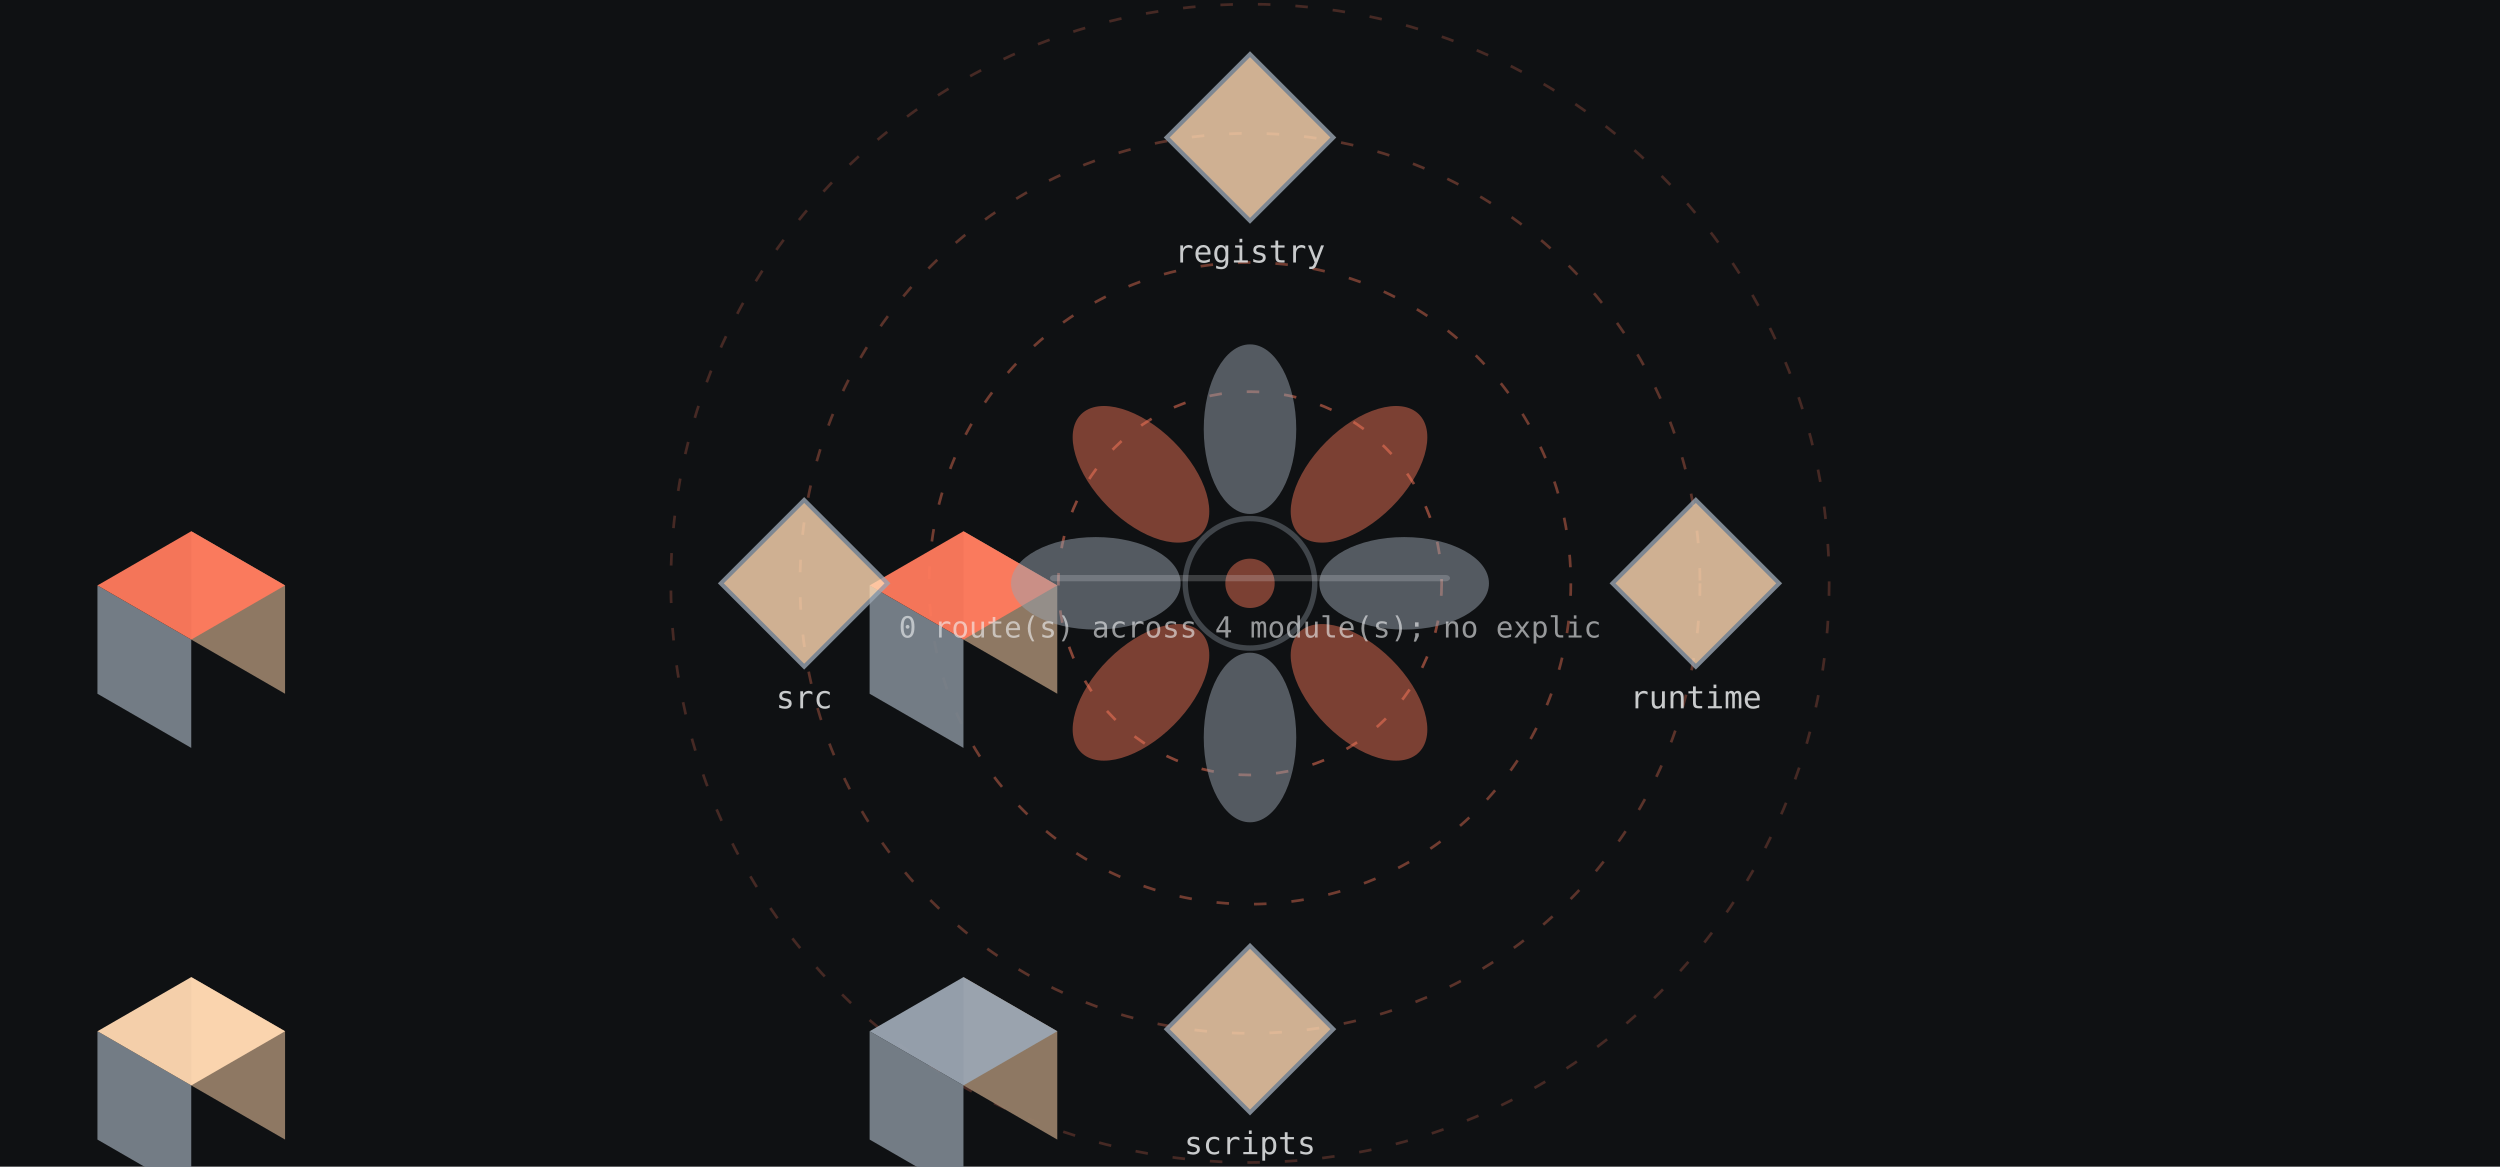
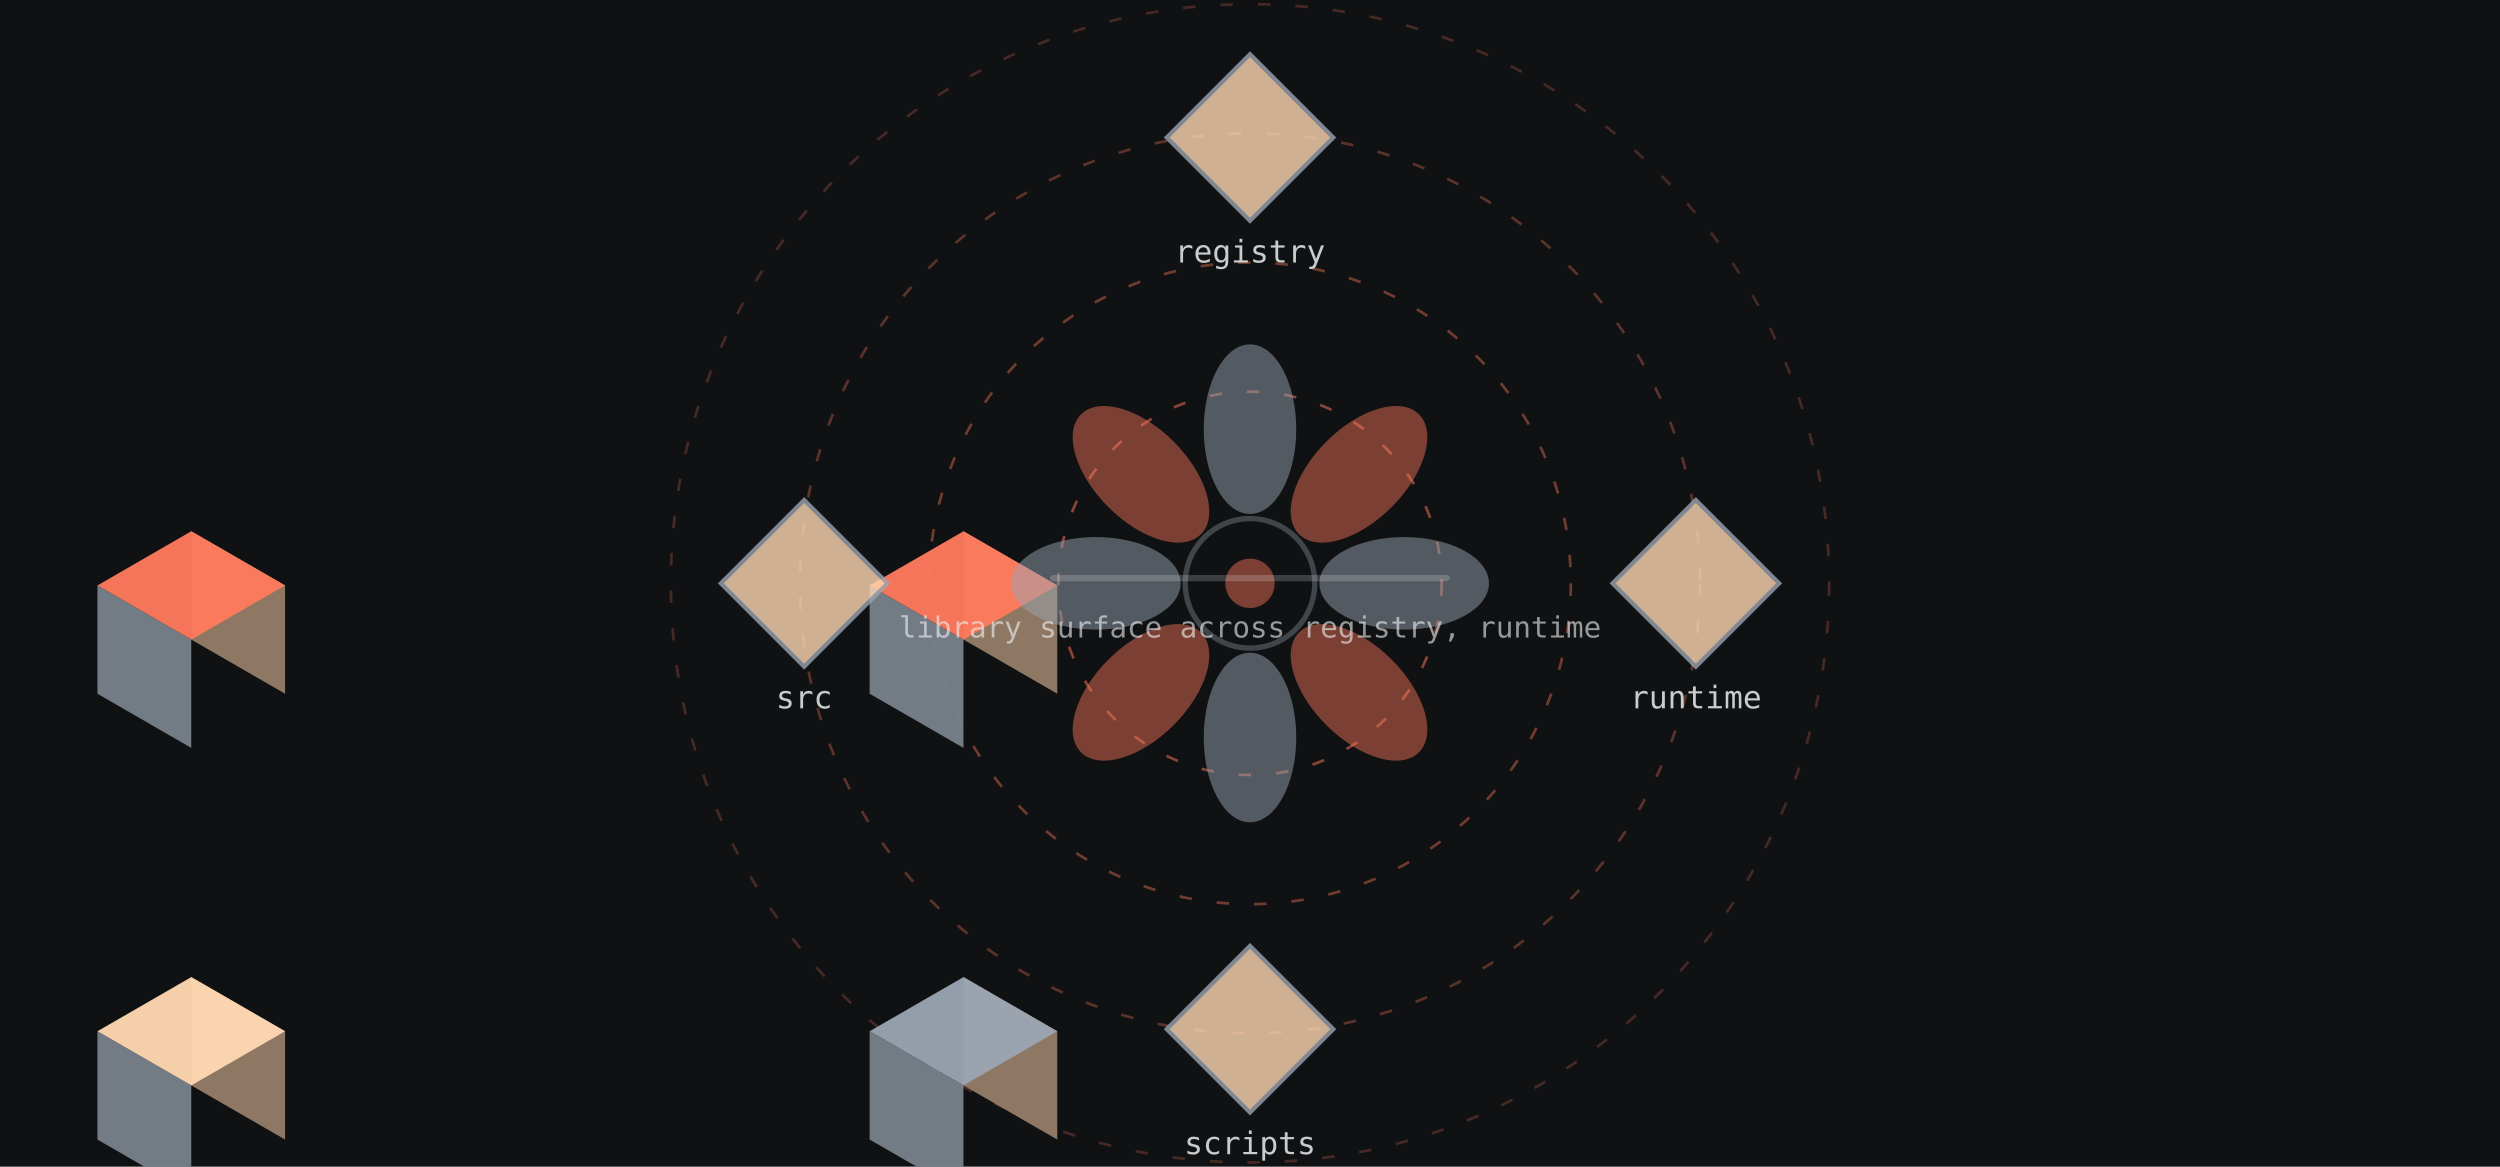
<svg xmlns="http://www.w3.org/2000/svg" viewBox="0 0 1200 560" width="1200" height="560" role="img" aria-label="grokbot-office workflow">
  <rect width="1200" height="560" fill="#0f1113" />
  <defs>
    <linearGradient id="gk" x1="0" y1="0" x2="1" y2="1">
      <stop offset="0%" stop-color="#ff7a5c" />
      <stop offset="100%" stop-color="#9aa5b1" />
    </linearGradient>
  </defs>
  <circle cx="600.00" cy="280.00" r="92.00" fill="none" stroke="rgba(255,122,92,0.500)" stroke-width="1.30" opacity="1.00" stroke-dasharray="6 12" />
  <g>
    <circle cx="600.00" cy="280.00" r="92.00" fill="none" stroke="#ffd8b1" stroke-width="2.60" opacity="0.00" />
    <animate attributeName="opacity" values="0;0.85;0" dur="13.6s" begin="0.0s" repeatCount="indefinite" />
  </g>
  <circle cx="600.00" cy="280.00" r="154.00" fill="none" stroke="rgba(255,122,92,0.410)" stroke-width="1.30" opacity="1.00" stroke-dasharray="6 12" />
  <g>
    <circle cx="600.00" cy="280.00" r="154.00" fill="none" stroke="#ffd8b1" stroke-width="2.60" opacity="0.00" />
    <animate attributeName="opacity" values="0;0.85;0" dur="13.6s" begin="0.6s" repeatCount="indefinite" />
  </g>
  <circle cx="600.00" cy="280.00" r="216.00" fill="none" stroke="rgba(255,122,92,0.320)" stroke-width="1.30" opacity="1.00" stroke-dasharray="6 12" />
  <g>
    <circle cx="600.00" cy="280.00" r="216.00" fill="none" stroke="#ffd8b1" stroke-width="2.60" opacity="0.00" />
    <animate attributeName="opacity" values="0;0.85;0" dur="13.6s" begin="1.2s" repeatCount="indefinite" />
  </g>
  <circle cx="600.00" cy="280.00" r="278.00" fill="none" stroke="rgba(255,122,92,0.230)" stroke-width="1.30" opacity="1.00" stroke-dasharray="6 12" />
  <g>
    <circle cx="600.00" cy="280.00" r="278.00" fill="none" stroke="#ffd8b1" stroke-width="2.60" opacity="0.00" />
    <animate attributeName="opacity" values="0;0.85;0" dur="13.6s" begin="1.8s" repeatCount="indefinite" />
  </g>
  <polygon points="462.46,307.00 507.49,333.00 507.49,281.00 462.46,255.00" fill="#947d67" opacity="0.95" />
  <polygon points="417.42,333.00 462.46,359.00 462.46,307.00 417.42,281.00" fill="#78818a" opacity="0.95" />
  <polygon points="462.46,255.00 507.49,281.00 462.46,307.00 417.42,281.00" fill="#ff7a5c" opacity="0.95" />
  <text x="600" y="126" font-family="ui-monospace,Menlo,monospace" font-size="15" fill="rgba(241,243,245,0.820)" text-anchor="middle">registry</text>
  <g>
    <polygon points="600.00,26.00 640.00,66.00 600.00,106.00 560.00,66.00" fill="#ffd8b1" opacity="0.80" stroke="#9aa5b1" stroke-width="2" />
    <animate attributeName="opacity" values="0.25;1.0;0.25" dur="13.6s" begin="0.0s" repeatCount="indefinite" />
  </g>
  <polygon points="462.46,521.00 507.49,547.00 507.49,495.00 462.46,469.00" fill="#947d67" opacity="0.95" />
  <polygon points="417.42,547.00 462.46,573.00 462.46,521.00 417.42,495.00" fill="#78818a" opacity="0.95" />
  <polygon points="462.46,469.00 507.49,495.00 462.46,521.00 417.42,495.00" fill="#9aa5b1" opacity="0.95" />
  <text x="814" y="340" font-family="ui-monospace,Menlo,monospace" font-size="15" fill="rgba(241,243,245,0.820)" text-anchor="middle">runtime</text>
  <g>
    <polygon points="814.00,240.00 854.00,280.00 814.00,320.00 774.00,280.00" fill="#ffd8b1" opacity="0.80" stroke="#9aa5b1" stroke-width="2" />
    <animate attributeName="opacity" values="0.25;1.0;0.25" dur="13.6s" begin="3.4s" repeatCount="indefinite" />
  </g>
  <polygon points="91.80,521.00 136.83,547.00 136.83,495.00 91.80,469.00" fill="#947d67" opacity="0.95" />
  <polygon points="46.77,547.00 91.80,573.00 91.80,521.00 46.77,495.00" fill="#78818a" opacity="0.95" />
  <polygon points="91.80,469.00 136.83,495.00 91.80,521.00 46.77,495.00" fill="#ffd8b1" opacity="0.95" />
  <text x="600" y="554" font-family="ui-monospace,Menlo,monospace" font-size="15" fill="rgba(241,243,245,0.820)" text-anchor="middle">scripts</text>
  <g>
    <polygon points="600.00,454.00 640.00,494.00 600.00,534.00 560.00,494.00" fill="#ffd8b1" opacity="0.80" stroke="#9aa5b1" stroke-width="2" />
    <animate attributeName="opacity" values="0.25;1.0;0.25" dur="13.6s" begin="6.8s" repeatCount="indefinite" />
  </g>
  <polygon points="91.80,307.00 136.83,333.00 136.83,281.00 91.80,255.00" fill="#947d67" opacity="0.95" />
  <polygon points="46.77,333.00 91.80,359.00 91.80,307.00 46.77,281.00" fill="#78818a" opacity="0.95" />
  <polygon points="91.80,255.00 136.83,281.00 91.80,307.00 46.77,281.00" fill="#ff7a5c" opacity="0.95" />
  <text x="386" y="340" font-family="ui-monospace,Menlo,monospace" font-size="15" fill="rgba(241,243,245,0.820)" text-anchor="middle">src</text>
  <g>
    <polygon points="386.00,240.00 426.00,280.00 386.00,320.00 346.00,280.00" fill="#ffd8b1" opacity="0.80" stroke="#9aa5b1" stroke-width="2" />
    <animate attributeName="opacity" values="0.25;1.0;0.25" dur="13.6s" begin="10.2s" repeatCount="indefinite" />
  </g>
  <ellipse cx="600.00" cy="206.00" rx="22.20" ry="40.70" fill="rgba(154,165,177,0.500)" opacity="1.00" transform="rotate(0.0 600.00 206.00)" />
  <ellipse cx="652.33" cy="227.67" rx="22.20" ry="40.70" fill="rgba(255,122,92,0.450)" opacity="1.00" transform="rotate(45.0 652.33 227.67)" />
  <ellipse cx="674.00" cy="280.00" rx="22.20" ry="40.70" fill="rgba(154,165,177,0.500)" opacity="1.00" transform="rotate(90.0 674.00 280.00)" />
  <ellipse cx="652.33" cy="332.33" rx="22.20" ry="40.70" fill="rgba(255,122,92,0.450)" opacity="1.00" transform="rotate(135.0 652.33 332.33)" />
  <ellipse cx="600.00" cy="354.00" rx="22.20" ry="40.70" fill="rgba(154,165,177,0.500)" opacity="1.00" transform="rotate(180.0 600.00 354.00)" />
  <ellipse cx="547.67" cy="332.33" rx="22.20" ry="40.70" fill="rgba(255,122,92,0.450)" opacity="1.00" transform="rotate(225.0 547.67 332.33)" />
  <ellipse cx="526.00" cy="280.00" rx="22.20" ry="40.70" fill="rgba(154,165,177,0.500)" opacity="1.00" transform="rotate(270.0 526.00 280.00)" />
  <ellipse cx="547.67" cy="227.67" rx="22.20" ry="40.70" fill="rgba(255,122,92,0.450)" opacity="1.00" transform="rotate(315.0 547.67 227.67)" />
  <circle cx="600.00" cy="280.00" r="31.08" fill="none" stroke="rgba(154,165,177,0.500)" stroke-width="2.59" opacity="0.70" />
  <circle cx="600.00" cy="280.00" r="11.84" fill="rgba(255,122,92,0.450)" opacity="1.00" />
  <rect x="504.00" y="276.00" width="192.00" height="3.00" rx="2.00" fill="rgba(241,243,245,0.200)" opacity="1.00" />
-   <text x="600" y="306" font-family="ui-monospace,Menlo,monospace" font-size="14" fill="rgba(241,243,245,0.600)" text-anchor="middle">0 route(s) across 4 module(s); no explic</text>
+   <text x="600" y="306" font-family="ui-monospace,Menlo,monospace" font-size="14" fill="rgba(241,243,245,0.600)" text-anchor="middle">library surface across registry, runtime</text>
</svg>
